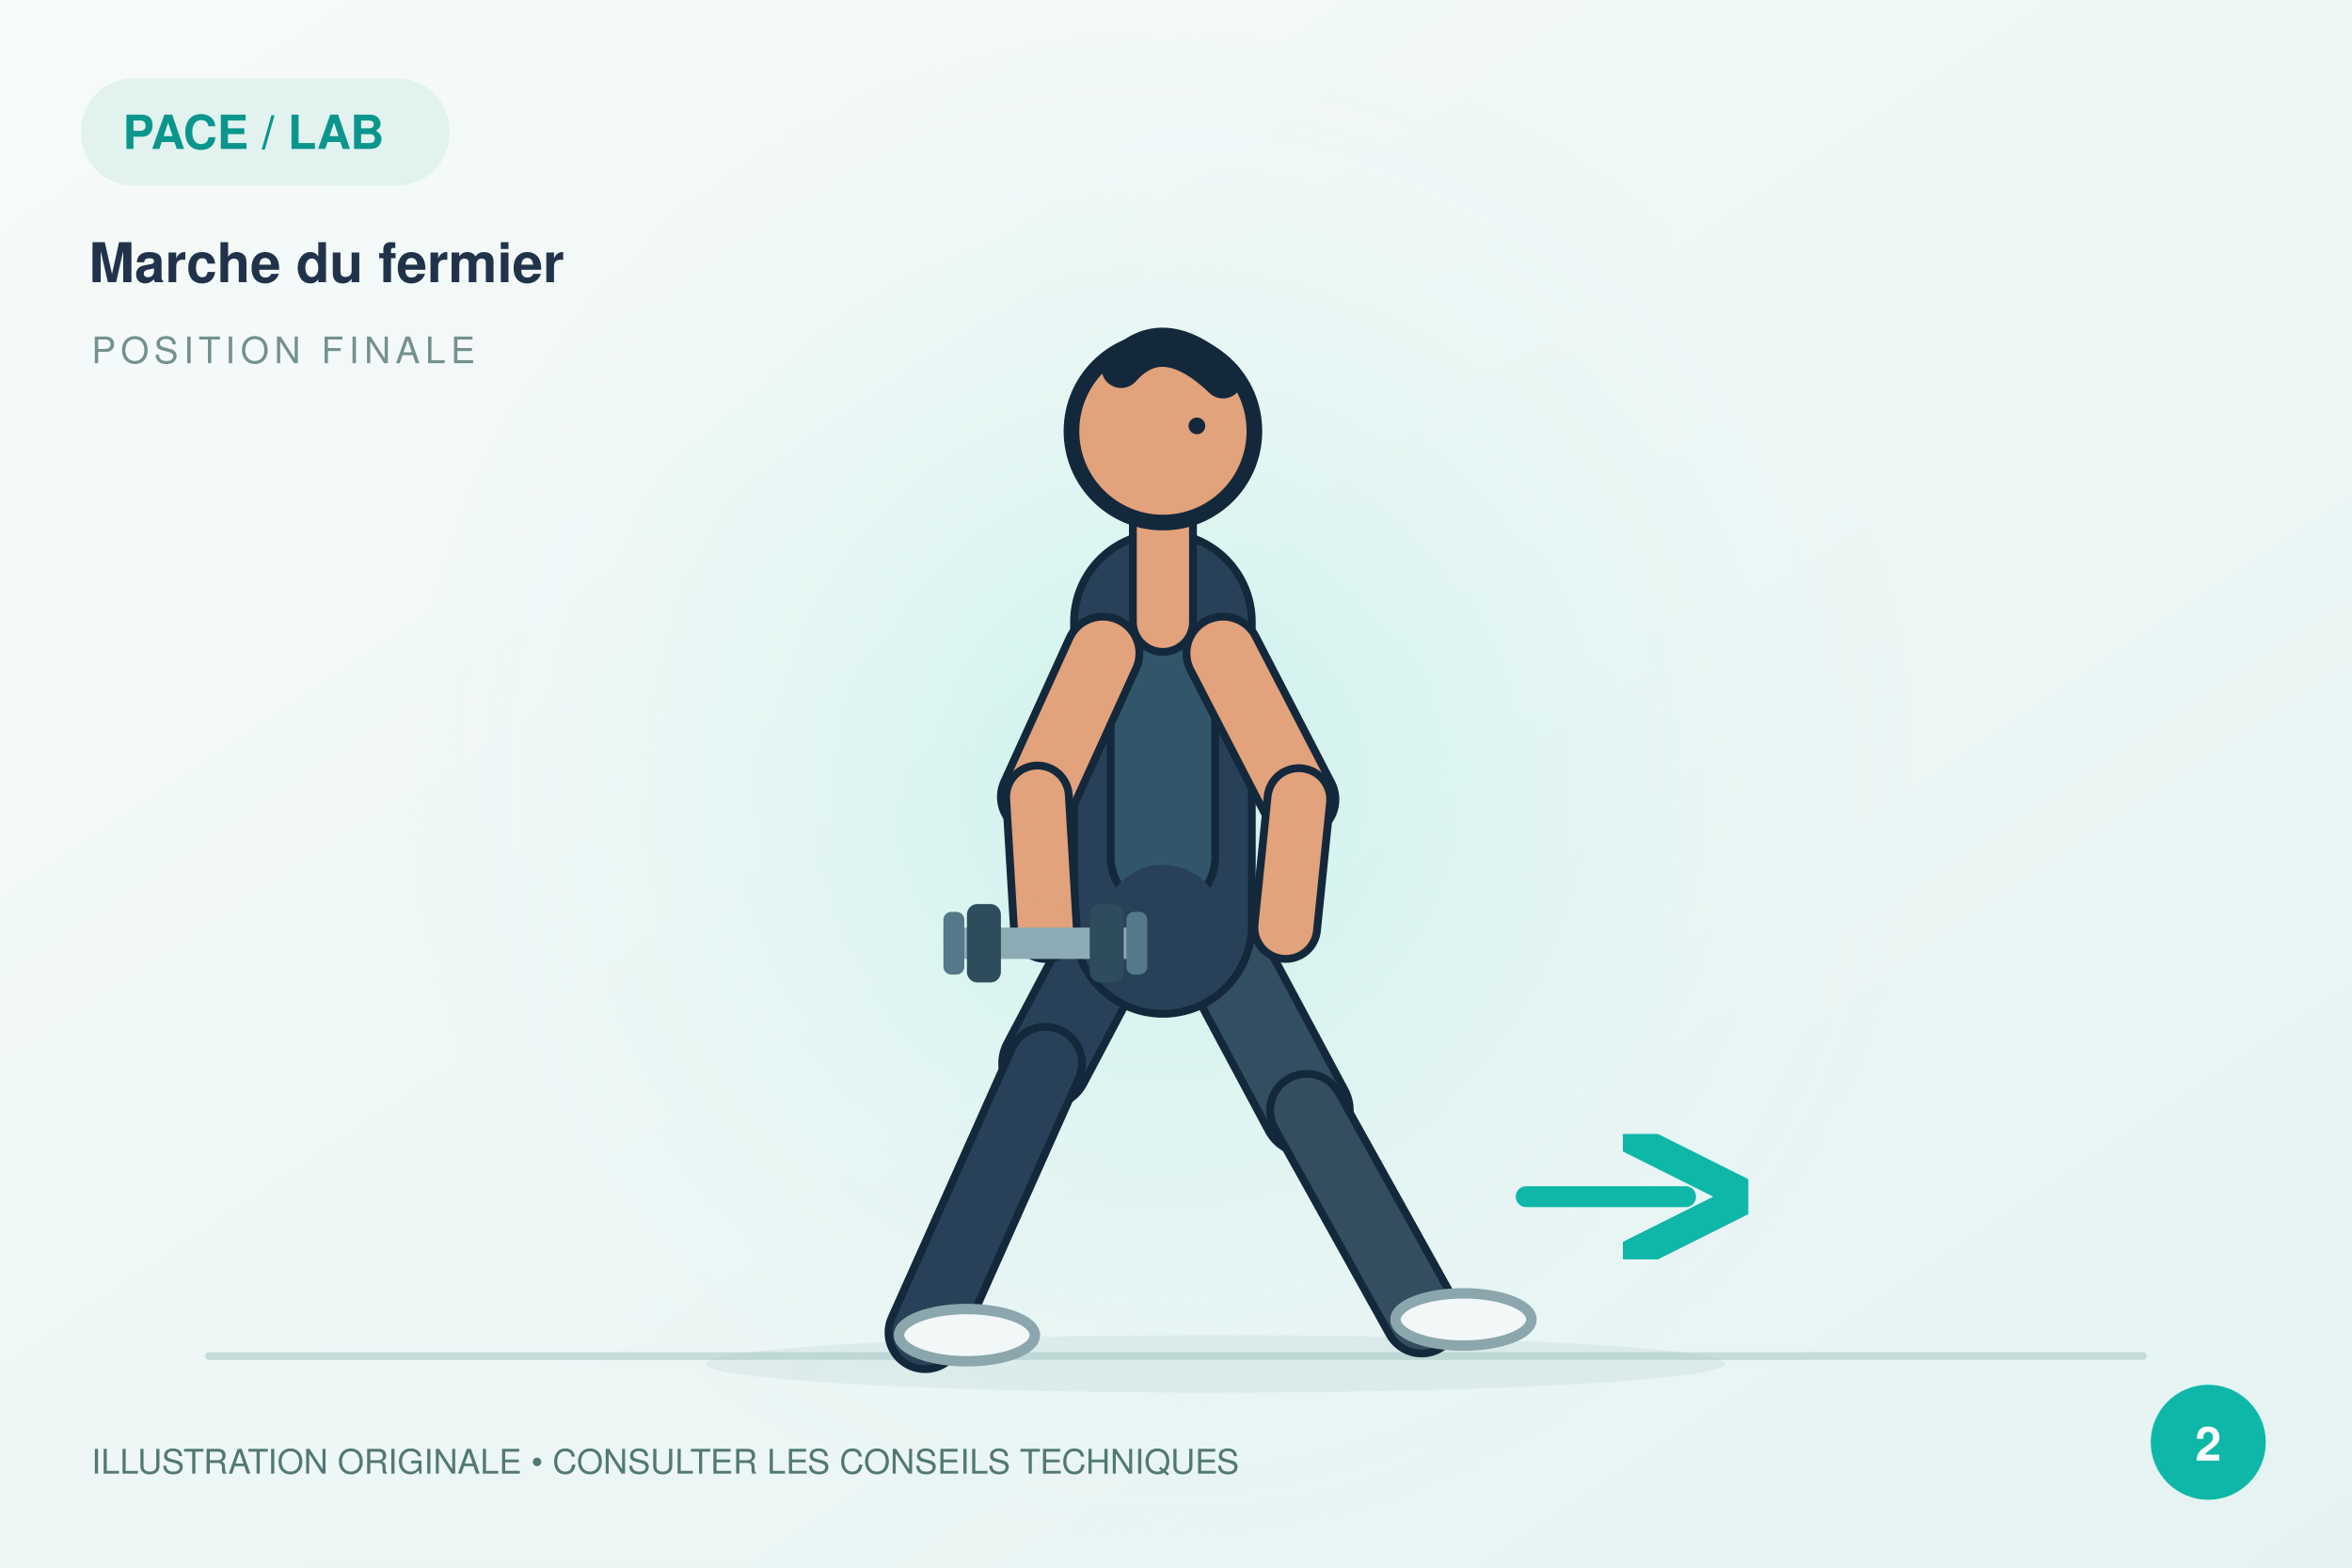
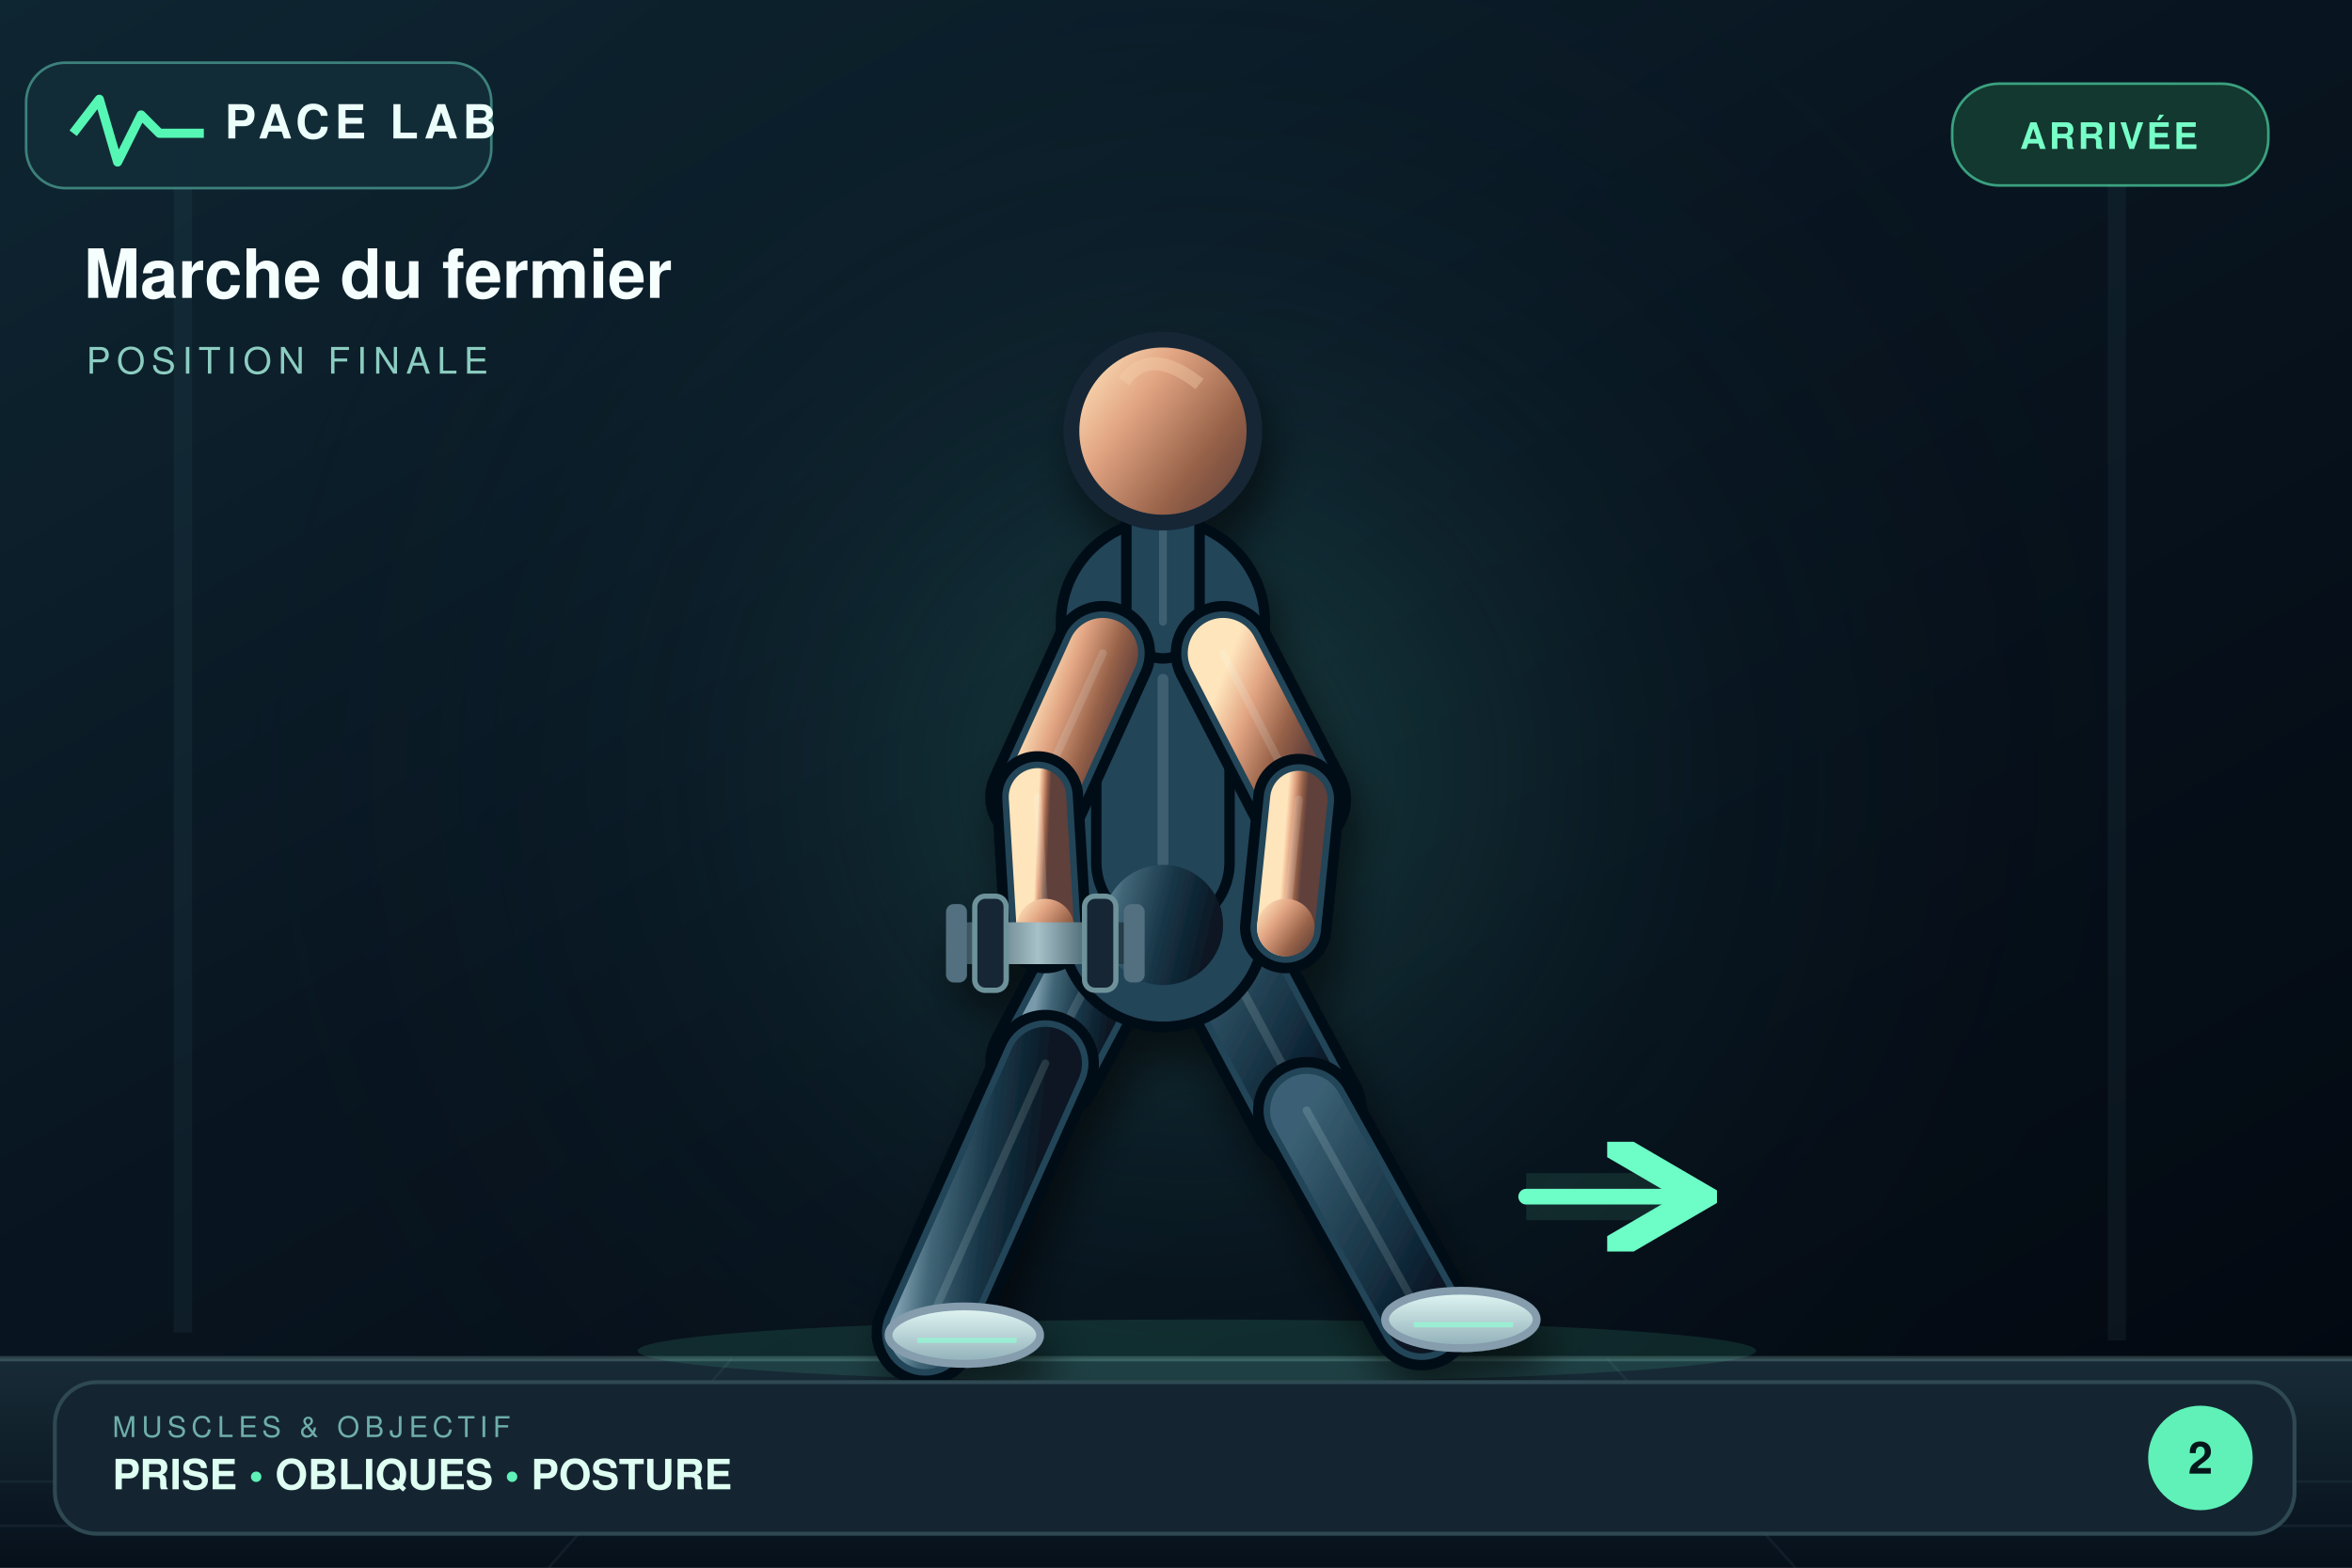
<svg xmlns="http://www.w3.org/2000/svg" width="900" height="600" viewBox="0 0 900 600">
  <defs>
-     <linearGradient id="bg" x1="0" y1="0" x2="1" y2="1">
-       <stop stop-color="#f7fbfa" />
-       <stop offset="1" stop-color="#e4f3f2" />
+     <linearGradient id="bg" x1="0" y1="0" x2=".85" y2="1">
+       <stop stop-color="#0e2632" />
+       <stop offset=".5" stop-color="#08141f" />
+       <stop offset="1" stop-color="#030911" />
    </linearGradient>
-     <radialGradient id="glow">
-       <stop stop-color="#abede2" stop-opacity=".55" />
-       <stop offset="1" stop-color="#dff6f1" stop-opacity="0" />
+     <radialGradient id="light">
+       <stop stop-color="#3d998b" stop-opacity=".32" />
+       <stop offset=".52" stop-color="#1c4750" stop-opacity=".11" />
+       <stop offset="1" stop-color="#04101b" stop-opacity="0" />
    </radialGradient>
-     <marker id="arrow" markerWidth="6" markerHeight="6" refX="3" refY="3" orient="auto">
-       <path d="M0 0 L6 3 L0 6" fill="none" stroke="#0fb7a9" stroke-width="1.5" />
+     <linearGradient id="fabric" x1="0" x2="1" y1="0" y2=".24">
+       <stop stop-color="#799aaa" />
+       <stop offset=".2" stop-color="#426778" />
+       <stop offset=".58" stop-color="#183647" />
+       <stop offset="1" stop-color="#071621" />
+     </linearGradient>
+     <linearGradient id="skin" x1="0" x2="1" y1=".15" y2=".9">
+       <stop stop-color="#ffe5bc" />
+       <stop offset=".32" stop-color="#e2a583" />
+       <stop offset=".7" stop-color="#956047" />
+       <stop offset="1" stop-color="#5e3f3b" />
+     </linearGradient>
+     <linearGradient id="rear" x1="0" x2="1" y1="0" y2="1">
+       <stop stop-color="#3b6174" />
+       <stop offset=".7" stop-color="#142f40" />
+       <stop offset="1" stop-color="#081624" />
+     </linearGradient>
+     <linearGradient id="metal" x1="0" x2="1">
+       <stop stop-color="#213b48" />
+       <stop offset=".46" stop-color="#a7c1c8" />
+       <stop offset=".77" stop-color="#3c5a65" />
+       <stop offset="1" stop-color="#152834" />
+     </linearGradient>
+     <linearGradient id="shoe" x1="0" x2="0" y1="0" y2="1">
+       <stop stop-color="#e2f8f5" />
+       <stop offset="1" stop-color="#8faeb7" />
+     </linearGradient>
+     <linearGradient id="floor" x1="0" y1="0" x2="0" y2="1">
+       <stop stop-color="#172b36" />
+       <stop offset="1" stop-color="#06101b" />
+     </linearGradient>
+     <filter id="shadow" x="-30%" y="-30%" width="160%" height="160%">
+       <feDropShadow dx="4" dy="11" stdDeviation="8" flood-color="#000000" flood-opacity=".55" />
+     </filter>
+     <marker id="arrow" markerWidth="7" markerHeight="7" refX="5" refY="3.5" orient="auto">
+       <path d="M0 0 L6 3.5 L0 7" fill="none" stroke="#6dfdc6" stroke-width="1.7" />
    </marker>
  </defs>
  <rect width="900" height="600" fill="url(#bg)" />
-   <circle cx="445" cy="300" r="290" fill="url(#glow)" />
-   <path d="M 80 519 H 820" stroke="#c5dcd9" stroke-width="3" stroke-linecap="round" />
-   <ellipse cx="465" cy="522" rx="195" ry="11" fill="#a6c5c5" opacity=".20" />
-   <rect x="31" y="30" width="141" height="41" rx="20" fill="#e2f2ef" />
-   <text x="47" y="57" font-family="Helvetica,Arial" font-size="18" font-weight="bold" fill="#0a968d">PACE / LAB</text>
-   <text x="34" y="108" font-family="Helvetica,Arial" font-size="21" font-weight="bold" fill="#20334b">Marche du fermier</text>
-   <text x="35" y="139" font-family="Helvetica,Arial" font-size="14" letter-spacing="2" fill="#73918e">POSITION FINALE</text>
-   <path d="M 462 354 L 500 425" fill="none" stroke="#14283c" stroke-width="36" stroke-linejoin="round" stroke-linecap="round" />
-   <path d="M 462 354 L 500 425" fill="none" stroke="#334e60" stroke-width="30" stroke-linejoin="round" stroke-linecap="round" />
-   <path d="M 500 425 L 544 504" fill="none" stroke="#14283c" stroke-width="31" stroke-linejoin="round" stroke-linecap="round" />
-   <path d="M 500 425 L 544 504" fill="none" stroke="#344e60" stroke-width="25" stroke-linejoin="round" stroke-linecap="round" />
-   <path d="M 428 354 L 400 407" fill="none" stroke="#14283c" stroke-width="36" stroke-linejoin="round" stroke-linecap="round" />
-   <path d="M 428 354 L 400 407" fill="none" stroke="#284158" stroke-width="30" stroke-linejoin="round" stroke-linecap="round" />
-   <path d="M 400 407 L 354 510" fill="none" stroke="#14283c" stroke-width="31" stroke-linejoin="round" stroke-linecap="round" />
-   <path d="M 400 407 L 354 510" fill="none" stroke="#284158" stroke-width="25" stroke-linejoin="round" stroke-linecap="round" />
-   <ellipse cx="370" cy="511" rx="26" ry="10" fill="#f2f8f8" stroke="#8ba7ad" stroke-width="4" />
-   <ellipse cx="560" cy="505" rx="26" ry="10" fill="#f2f8f8" stroke="#8ba7ad" stroke-width="4" />
-   <path d="M 445 354 L 445 238" fill="none" stroke="#14283c" stroke-width="71" stroke-linejoin="round" stroke-linecap="round" />
-   <path d="M 445 354 L 445 238" fill="none" stroke="#284158" stroke-width="65" stroke-linejoin="round" stroke-linecap="round" />
-   <path d="M 445 328 L 445 259" fill="none" stroke="#14283c" stroke-width="43" stroke-linejoin="round" stroke-linecap="round" />
-   <path d="M 445 328 L 445 259" fill="none" stroke="#31566a" stroke-width="37" stroke-linejoin="round" stroke-linecap="round" />
-   <circle cx="445" cy="354" r="23" fill="#284158" stroke="none" stroke-width="1" />
-   <path d="M 445 238 L 445 189" fill="none" stroke="#14283c" stroke-width="26" stroke-linejoin="round" stroke-linecap="round" />
-   <path d="M 445 238 L 445 189" fill="none" stroke="#e2a27b" stroke-width="20" stroke-linejoin="round" stroke-linecap="round" />
-   <circle cx="445" cy="165" r="35" fill="#e2a27b" stroke="#14283c" stroke-width="6" />
-   <circle cx="458" cy="163" r="3.2" fill="#14283c" />
-   <path d="M 429 141 Q 445 123 468 145" stroke="#14283c" stroke-width="15" fill="none" stroke-linecap="round" />
-   <path d="M 468 250 L 497 306" fill="none" stroke="#14283c" stroke-width="31" stroke-linejoin="round" stroke-linecap="round" />
-   <path d="M 468 250 L 497 306" fill="none" stroke="#e2a27b" stroke-width="25" stroke-linejoin="round" stroke-linecap="round" />
-   <path d="M 497 306 L 492 355" fill="none" stroke="#14283c" stroke-width="27" stroke-linejoin="round" stroke-linecap="round" />
-   <path d="M 497 306 L 492 355" fill="none" stroke="#e2a27b" stroke-width="21" stroke-linejoin="round" stroke-linecap="round" />
-   <path d="M 422 250 L 397 305" fill="none" stroke="#14283c" stroke-width="31" stroke-linejoin="round" stroke-linecap="round" />
-   <path d="M 422 250 L 397 305" fill="none" stroke="#e2a27b" stroke-width="25" stroke-linejoin="round" stroke-linecap="round" />
-   <path d="M 397 305 L 400 355" fill="none" stroke="#14283c" stroke-width="27" stroke-linejoin="round" stroke-linecap="round" />
-   <path d="M 397 305 L 400 355" fill="none" stroke="#e2a27b" stroke-width="21" stroke-linejoin="round" stroke-linecap="round" />
-   <circle cx="400" cy="355" r="10" fill="#e2a27b" stroke="none" stroke-width="1" />
-   <circle cx="492" cy="355" r="10" fill="#e2a27b" stroke="none" stroke-width="1" />
-   <g transform="translate(400 361) rotate(0)">
-     <path d="M -32 0 H 32" stroke="#8dabb4" stroke-width="12" stroke-linecap="round" />
-     <rect x="-30" y="-15" width="13" height="30" rx="4" fill="#2e4c5b" />
-     <rect x="17" y="-15" width="13" height="30" rx="4" fill="#2e4c5b" />
-     <rect x="-39" y="-12" width="8" height="24" rx="3" fill="#557988" />
-     <rect x="31" y="-12" width="8" height="24" rx="3" fill="#557988" />
+   <circle cx="455" cy="296" r="375" fill="url(#light)" />
+   <path d="M70 56 L70 510 M810 54 L810 513" stroke="#4c8191" stroke-width="7" opacity=".09" />
+   <path d="M0 520 L900 520 L900 600 L0 600 Z" fill="url(#floor)" />
+   <path d="M0 520 H900" stroke="#9acac5" opacity=".24" stroke-width="2" />
+   <path d="M0 567 L900 567 M0 584 L900 584 M280 520 L210 600 M615 520 L687 600" stroke="#678e9a" opacity=".10" />
+   <ellipse cx="458" cy="517" rx="214" ry="12" fill="#5bf6bd" opacity=".11" />
+   <path d="M25 24 h148 a15 15 0 0 1 15 15 v18 a15 15 0 0 1 -15 15 H25 a15 15 0 0 1 -15 -15 V39 a15 15 0 0 1 15 -15" fill="#112c38" stroke="#3f857f" opacity=".95" />
+   <path d="M28 51 l10 -13 l7 24 l9 -18 l7 7 h17" fill="none" stroke="#56f7b4" stroke-width="3.5" stroke-linejoin="round" />
+   <text x="86" y="53" font-family="Helvetica,Arial" font-size="18" letter-spacing="2" font-weight="bold" fill="#ecfffa">PACE LAB</text>
+   <text x="32" y="114" font-family="Helvetica,Arial" font-size="26" font-weight="bold" fill="#f5fffd">Marche du fermier</text>
+   <text x="33" y="143" font-family="Helvetica,Arial" font-size="14" letter-spacing="2.5" fill="#8ccdc1">POSITION FINALE</text>
+   <rect x="747" y="32" width="121" height="39" rx="18" fill="#12382f" stroke="#59f1b9" stroke-opacity=".6" />
+   <text x="807" y="57" text-anchor="middle" font-family="Helvetica,Arial" font-size="14" letter-spacing="1" fill="#77ffc8" font-weight="bold">ARRIVÉE</text>
+   <g filter="url(#shadow)">
+     <path d="M 462 354 L 500 425" stroke="#030b15" stroke-width="46" stroke-linecap="round" />
+     <path d="M 462 354 L 500 425" stroke="#224459" stroke-width="38" stroke-linecap="round" />
+     <path d="M 462 354 L 500 425" stroke="url(#rear)" stroke-width="33" stroke-linecap="round" />
+     <path d="M 462 354 L 500 425" stroke="#e9fffa" stroke-opacity=".14" stroke-width="3.3" stroke-linecap="round" />
+     <path d="M 500 425 L 544 504" stroke="#030b15" stroke-width="41" stroke-linecap="round" />
+     <path d="M 500 425 L 544 504" stroke="#224459" stroke-width="33" stroke-linecap="round" />
+     <path d="M 500 425 L 544 504" stroke="url(#rear)" stroke-width="28" stroke-linecap="round" />
+     <path d="M 500 425 L 544 504" stroke="#e9fffa" stroke-opacity=".14" stroke-width="3.0" stroke-linecap="round" />
+     <path d="M 428 354 L 400 407" stroke="#030b15" stroke-width="46" stroke-linecap="round" />
+     <path d="M 428 354 L 400 407" stroke="#224459" stroke-width="38" stroke-linecap="round" />
+     <path d="M 428 354 L 400 407" stroke="url(#fabric)" stroke-width="33" stroke-linecap="round" />
+     <path d="M 428 354 L 400 407" stroke="#e9fffa" stroke-opacity=".14" stroke-width="3.3" stroke-linecap="round" />
+     <path d="M 400 407 L 354 510" stroke="#030b15" stroke-width="41" stroke-linecap="round" />
+     <path d="M 400 407 L 354 510" stroke="#224459" stroke-width="33" stroke-linecap="round" />
+     <path d="M 400 407 L 354 510" stroke="url(#fabric)" stroke-width="28" stroke-linecap="round" />
+     <path d="M 400 407 L 354 510" stroke="#e9fffa" stroke-opacity=".14" stroke-width="3.0" stroke-linecap="round" />
+     <ellipse cx="369" cy="511" rx="29" ry="11" fill="url(#shoe)" stroke="#859dad" stroke-width="3" />
+     <path d="M351 513 L389 513" stroke="#8fffd4" stroke-opacity=".65" stroke-width="2" />
+     <ellipse cx="559" cy="505" rx="29" ry="11" fill="url(#shoe)" stroke="#859dad" stroke-width="3" />
+     <path d="M541 507 L579 507" stroke="#8fffd4" stroke-opacity=".65" stroke-width="2" />
+     <path d="M 445 354 L 445 238" stroke="#030b15" stroke-width="82" stroke-linecap="round" />
+     <path d="M 445 354 L 445 238" stroke="#224459" stroke-width="74" stroke-linecap="round" />
+     <path d="M 445 354 L 445 238" stroke="url(#fabric)" stroke-width="69" stroke-linecap="round" />
+     <path d="M 445 354 L 445 238" stroke="#e9fffa" stroke-opacity=".14" stroke-width="6.9" stroke-linecap="round" />
+     <path d="M 445 330 L 445 260" stroke="#030b15" stroke-width="55" stroke-linecap="round" />
+     <path d="M 445 330 L 445 260" stroke="#224459" stroke-width="47" stroke-linecap="round" />
+     <path d="M 445 330 L 445 260" stroke="url(#fabric)" stroke-width="42" stroke-linecap="round" />
+     <path d="M 445 330 L 445 260" stroke="#e9fffa" stroke-opacity=".14" stroke-width="4.2" stroke-linecap="round" />
+     <circle cx="445" cy="354" r="23" fill="url(#fabric)" />
+     <path d="M 445 238 L 445 188" stroke="#030b15" stroke-width="32" stroke-linecap="round" />
+     <path d="M 445 238 L 445 188" stroke="#224459" stroke-width="24" stroke-linecap="round" />
+     <path d="M 445 238 L 445 188" stroke="url(#skin)" stroke-width="19" stroke-linecap="round" />
+     <path d="M 445 238 L 445 188" stroke="#e9fffa" stroke-opacity=".14" stroke-width="3.0" stroke-linecap="round" />
+     <circle cx="445" cy="165" r="35" fill="url(#skin)" stroke="#132536" stroke-width="6" />
+     <path d="M430 146 Q 440 132 459 147" stroke="#f5d4af" opacity=".35" fill="none" stroke-width="5" />
+     <path d="M 468 250 L 497 306" stroke="#030b15" stroke-width="40" stroke-linecap="round" />
+     <path d="M 468 250 L 497 306" stroke="#224459" stroke-width="32" stroke-linecap="round" />
+     <path d="M 468 250 L 497 306" stroke="url(#skin)" stroke-width="27" stroke-linecap="round" />
+     <path d="M 468 250 L 497 306" stroke="#e9fffa" stroke-opacity=".14" stroke-width="3.0" stroke-linecap="round" />
+     <path d="M 497 306 L 492 355" stroke="#030b15" stroke-width="35" stroke-linecap="round" />
+     <path d="M 497 306 L 492 355" stroke="#224459" stroke-width="27" stroke-linecap="round" />
+     <path d="M 497 306 L 492 355" stroke="url(#skin)" stroke-width="22" stroke-linecap="round" />
+     <path d="M 497 306 L 492 355" stroke="#e9fffa" stroke-opacity=".14" stroke-width="3.0" stroke-linecap="round" />
+     <path d="M 422 250 L 397 305" stroke="#030b15" stroke-width="40" stroke-linecap="round" />
+     <path d="M 422 250 L 397 305" stroke="#224459" stroke-width="32" stroke-linecap="round" />
+     <path d="M 422 250 L 397 305" stroke="url(#skin)" stroke-width="27" stroke-linecap="round" />
+     <path d="M 422 250 L 397 305" stroke="#e9fffa" stroke-opacity=".14" stroke-width="3.0" stroke-linecap="round" />
+     <path d="M 397 305 L 400 355" stroke="#030b15" stroke-width="35" stroke-linecap="round" />
+     <path d="M 397 305 L 400 355" stroke="#224459" stroke-width="27" stroke-linecap="round" />
+     <path d="M 397 305 L 400 355" stroke="url(#skin)" stroke-width="22" stroke-linecap="round" />
+     <path d="M 397 305 L 400 355" stroke="#e9fffa" stroke-opacity=".14" stroke-width="3.0" stroke-linecap="round" />
+     <circle cx="400" cy="355" r="11" fill="url(#skin)" />
+     <circle cx="492" cy="355" r="11" fill="url(#skin)" />
+     <g transform="translate(400 361)">
+       <rect x="-36" y="-8" width="72" height="16" rx="7" fill="url(#metal)" />
+       <rect x="-27" y="-18" width="12" height="36" rx="4" fill="#142734" stroke="#6e929a" stroke-width="2" />
+       <rect x="15" y="-18" width="12" height="36" rx="4" fill="#142734" stroke="#6e929a" stroke-width="2" />
+       <rect x="-38" y="-15" width="8" height="30" rx="3" fill="#536f80" />
+       <rect x="30" y="-15" width="8" height="30" rx="3" fill="#536f80" />
+     </g>
  </g>
-   <path d="M 584 458 Q 638.5 458.0 645 458" stroke="#0fb7a9" stroke-width="8" stroke-linecap="round" fill="none" marker-end="url(#arrow)" />
-   <text x="35" y="564" font-family="Helvetica,Arial" font-size="13" fill="#527874">ILLUSTRATION ORIGINALE • CONSULTER LES CONSEILS TECHNIQUES</text>
-   <circle cx="845" cy="552" r="22" fill="#0fb7a9" />
-   <text x="845" y="559" text-anchor="middle" font-family="Helvetica,Arial" font-size="18" font-weight="bold" fill="#fff">2</text>
+   <path d="M584 458 Q639.5 458.0 645 458" stroke="#6dfdc6" stroke-width="18" opacity=".10" fill="none" />
+   <path d="M584 458 Q639.5 458.0 645 458" stroke="#6dfdc6" stroke-width="6" fill="none" stroke-linecap="round" marker-end="url(#arrow)" />
+   <rect x="21" y="529" width="857" height="58" rx="16" fill="#142531" stroke="#2f4953" stroke-width="1.5" />
+   <text x="43" y="550" font-family="Helvetica,Arial" font-size="11" letter-spacing="2" fill="#6faeaa">MUSCLES &amp; OBJECTIF</text>
+   <text x="43" y="570" font-family="Helvetica,Arial" font-size="16" font-weight="bold" fill="#defff2">PRISE <tspan fill="#5ff1b7"> • </tspan> OBLIQUES <tspan fill="#5ff1b7"> • </tspan> POSTURE</text>
+   <circle cx="842" cy="558" r="20" fill="#5ff1b7" />
+   <text x="842" y="564" text-anchor="middle" font-family="Helvetica,Arial" font-size="17" font-weight="bold" fill="#06171c">2</text>
</svg>
